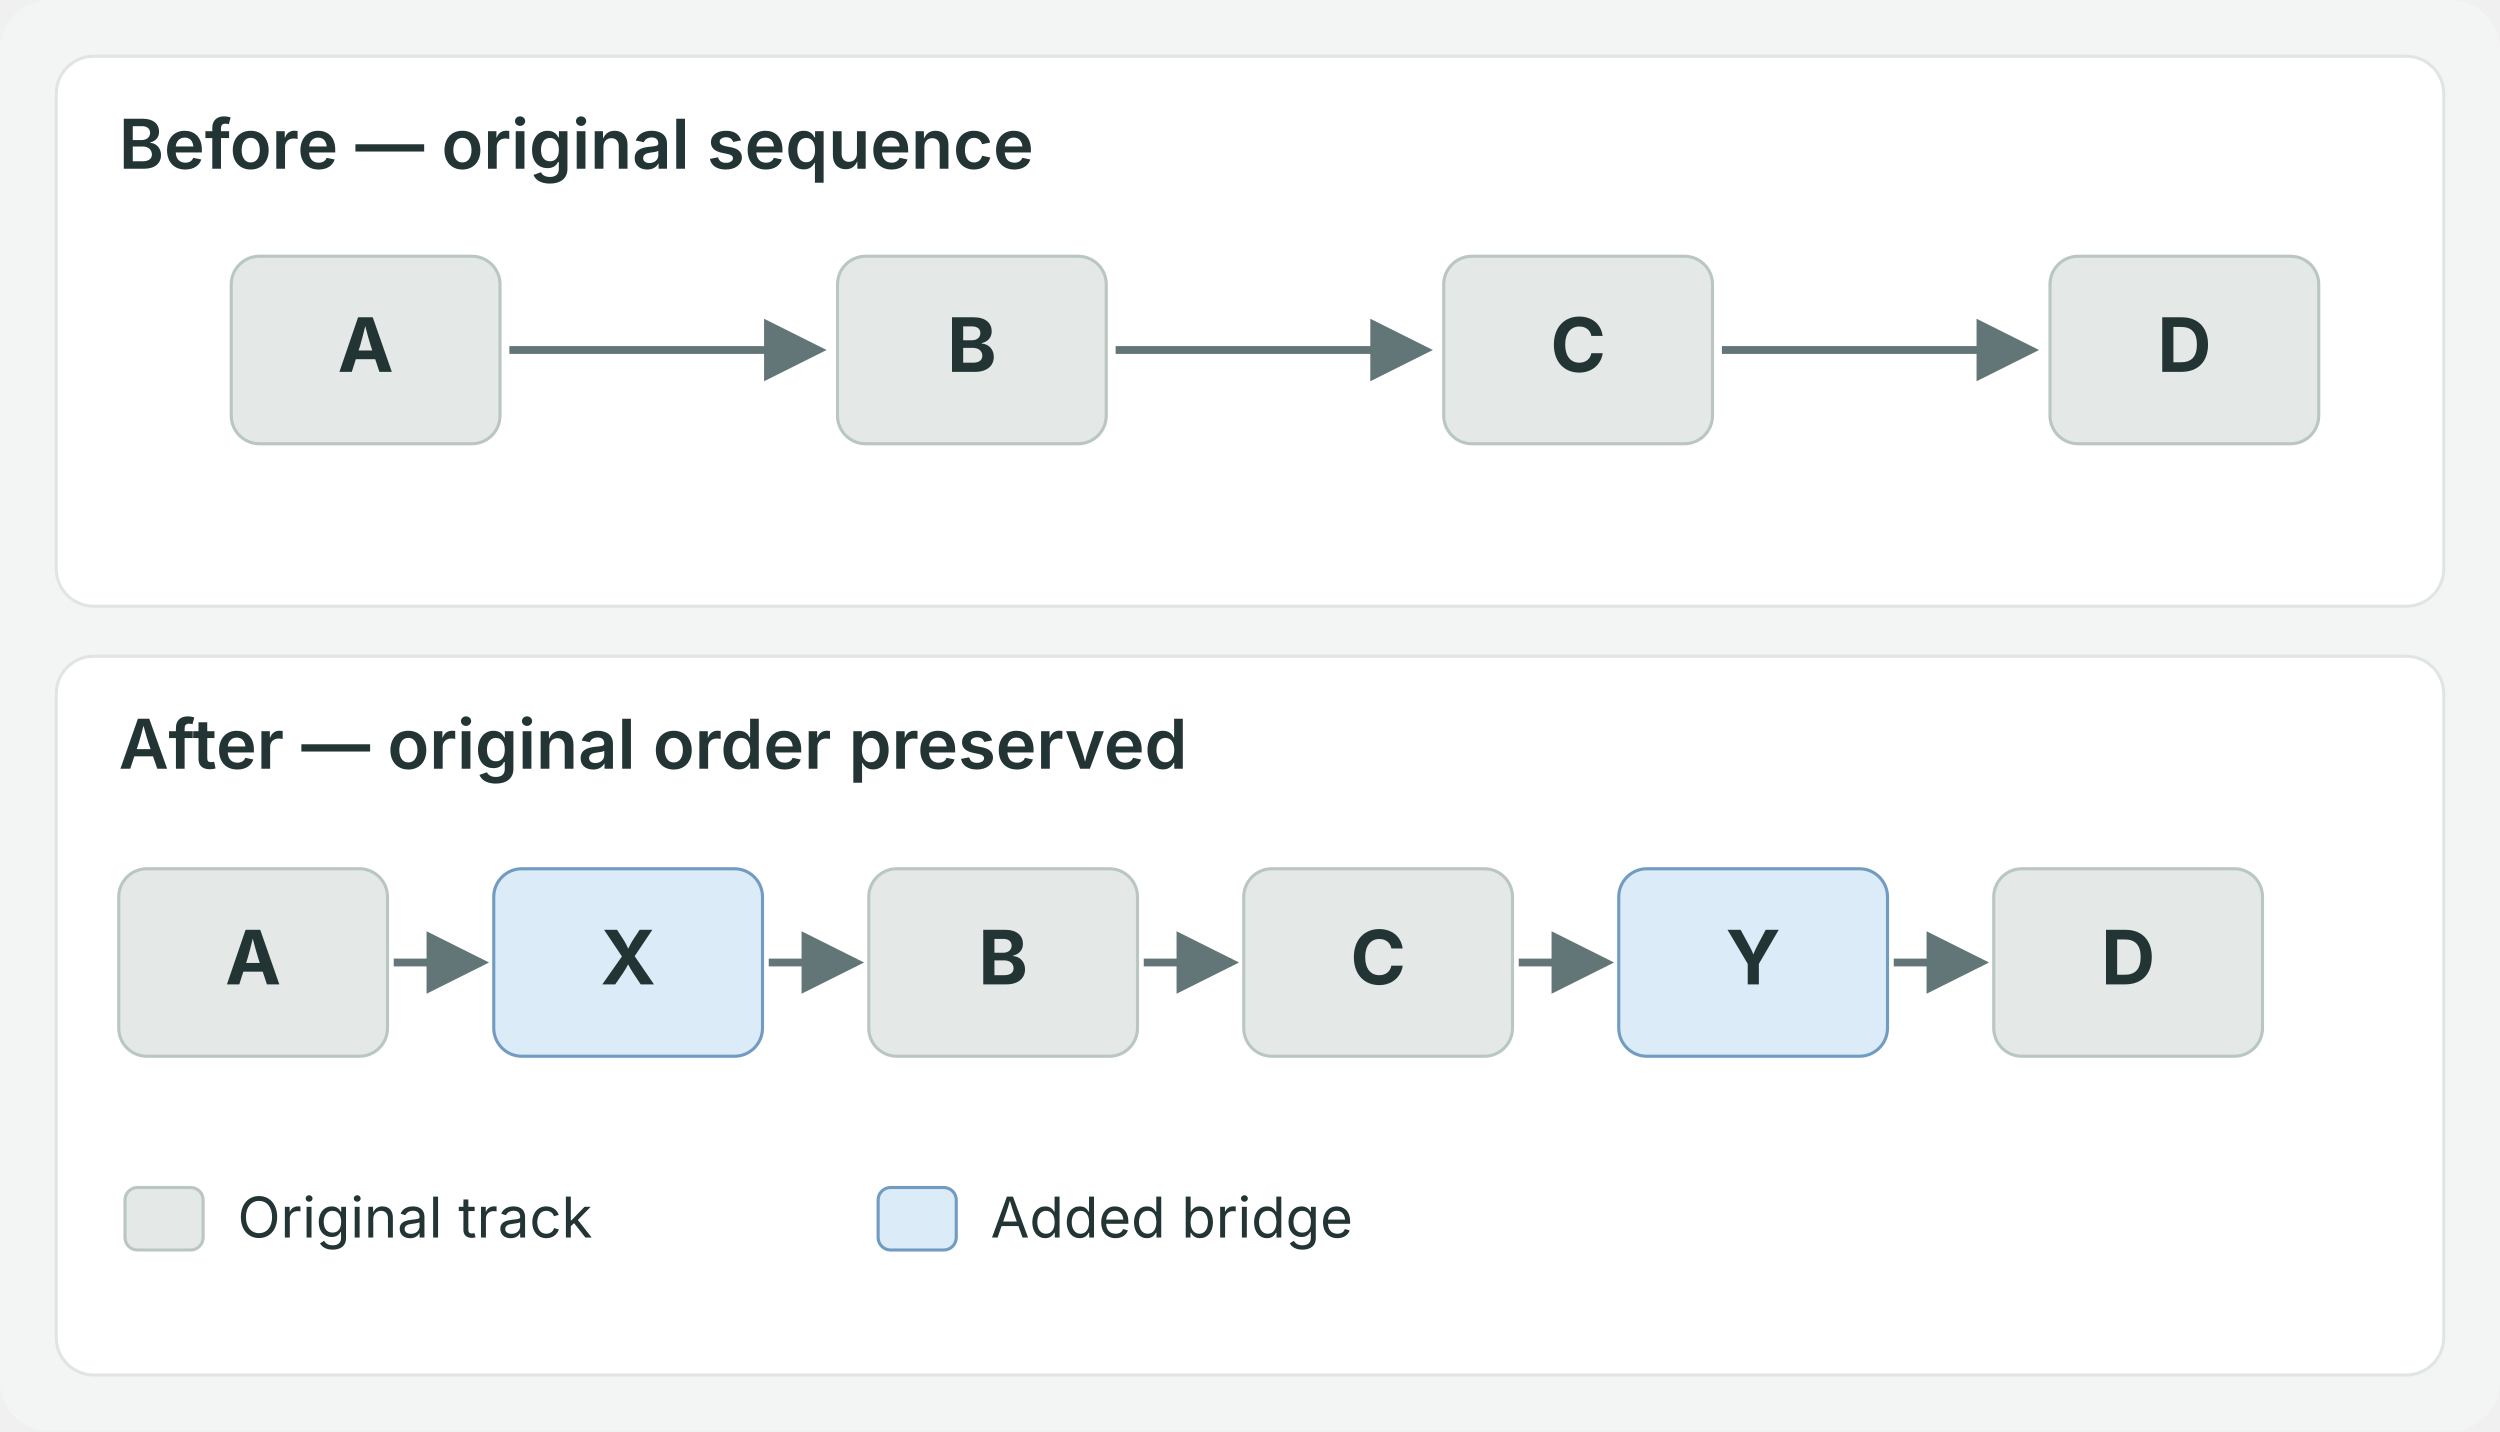
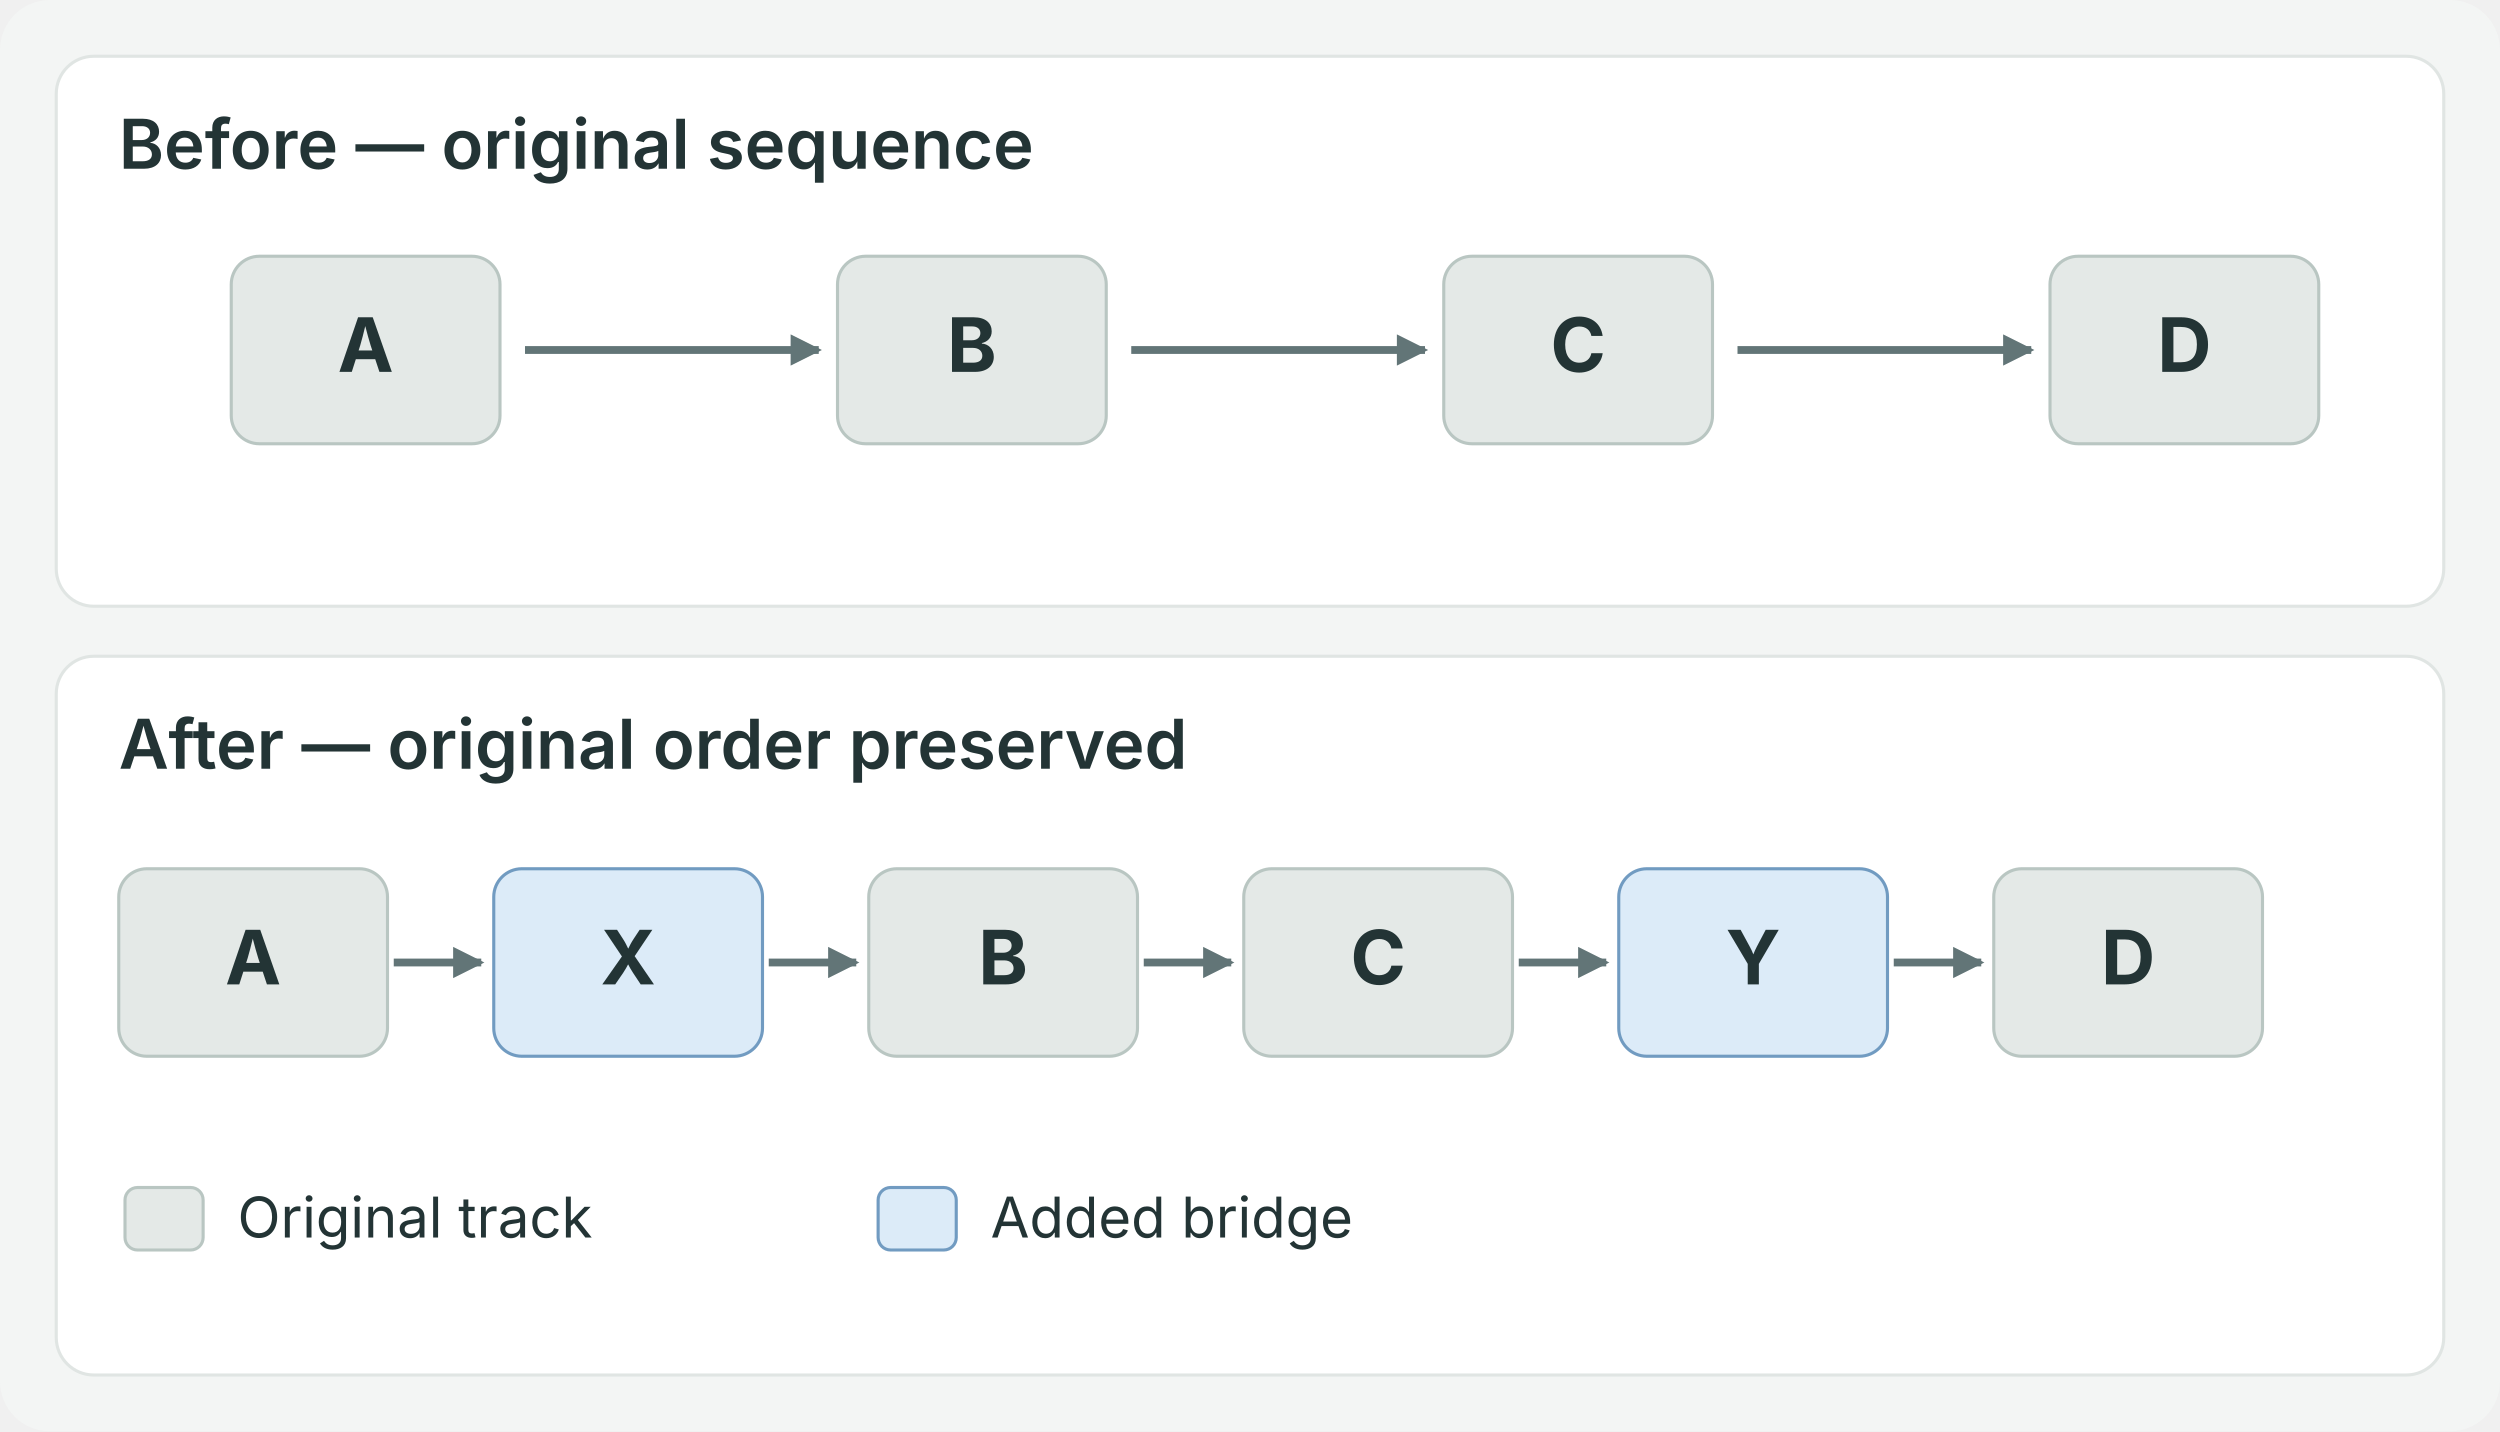
<svg xmlns="http://www.w3.org/2000/svg" width="800" height="458" viewBox="0 0 800 458" role="img" aria-labelledby="title description">
  <defs>
-     <marker id="arrow" markerWidth="8" markerHeight="8" refX="7" refY="4" orient="auto">
-       <path d="M0 0 L8 4 L0 8 Z" fill="#627577" />
+     <marker id="arrow" markerUnits="userSpaceOnUse" markerWidth="10" markerHeight="10" refX="9" refY="5" orient="auto-start-reverse">
+       <path d="M0 0 L10 5 L0 10 Z" fill="#627577" />
    </marker>
  </defs>
  <rect width="800" height="458" rx="16" fill="#f3f5f4" />
  <g font-family="system-ui, -apple-system, Segoe UI, sans-serif" fill="#233435">
    <rect x="18" y="18" width="764" height="176" rx="12" fill="#fff" stroke="#e0e5e3" />
    <rect x="18" y="210" width="764" height="230" rx="12" fill="#fff" stroke="#e0e5e3" />
    <text x="38" y="54" font-size="22" text-anchor="start" font-weight="600" fill="#233435">Before — original sequence</text>
    <text x="38" y="246" font-size="22" text-anchor="start" font-weight="600" fill="#233435">After — original order preserved</text>
    <rect x="74" y="82" width="86" height="60" rx="9" fill="#e4e9e7" stroke="#b9c6c2" />
    <text x="117" y="119" font-size="24" text-anchor="middle" font-weight="650" fill="#233435">A</text>
-     <path d="M163 112 L262 112" fill="none" stroke="#627577" stroke-width="2.5" marker-end="url(#arrow)" />
+     <path d="M168 112 L262 112" fill="none" stroke="#627577" stroke-width="2.5" marker-end="url(#arrow)" />
    <rect x="268" y="82" width="86" height="60" rx="9" fill="#e4e9e7" stroke="#b9c6c2" />
    <text x="311" y="119" font-size="24" text-anchor="middle" font-weight="650" fill="#233435">B</text>
-     <path d="M357 112 L456 112" fill="none" stroke="#627577" stroke-width="2.5" marker-end="url(#arrow)" />
+     <path d="M362 112 L456 112" fill="none" stroke="#627577" stroke-width="2.5" marker-end="url(#arrow)" />
    <rect x="462" y="82" width="86" height="60" rx="9" fill="#e4e9e7" stroke="#b9c6c2" />
    <text x="505" y="119" font-size="24" text-anchor="middle" font-weight="650" fill="#233435">C</text>
-     <path d="M551 112 L650 112" fill="none" stroke="#627577" stroke-width="2.5" marker-end="url(#arrow)" />
+     <path d="M556 112 L650 112" fill="none" stroke="#627577" stroke-width="2.5" marker-end="url(#arrow)" />
    <rect x="656" y="82" width="86" height="60" rx="9" fill="#e4e9e7" stroke="#b9c6c2" />
    <text x="699" y="119" font-size="24" text-anchor="middle" font-weight="650" fill="#233435">D</text>
    <rect x="38" y="278" width="86" height="60" rx="9" fill="#e4e9e7" stroke="#b9c6c2" />
    <text x="81" y="315" font-size="24" text-anchor="middle" font-weight="650" fill="#233435">A</text>
    <path d="M126 308 L154 308" fill="none" stroke="#627577" stroke-width="2.5" marker-end="url(#arrow)" />
    <rect x="158" y="278" width="86" height="60" rx="9" fill="#dcebf8" stroke="#719bc1" />
    <text x="201" y="315" font-size="24" text-anchor="middle" font-weight="650" fill="#233435">X</text>
    <path d="M246 308 L274 308" fill="none" stroke="#627577" stroke-width="2.5" marker-end="url(#arrow)" />
    <rect x="278" y="278" width="86" height="60" rx="9" fill="#e4e9e7" stroke="#b9c6c2" />
    <text x="321" y="315" font-size="24" text-anchor="middle" font-weight="650" fill="#233435">B</text>
    <path d="M366 308 L394 308" fill="none" stroke="#627577" stroke-width="2.5" marker-end="url(#arrow)" />
    <rect x="398" y="278" width="86" height="60" rx="9" fill="#e4e9e7" stroke="#b9c6c2" />
    <text x="441" y="315" font-size="24" text-anchor="middle" font-weight="650" fill="#233435">C</text>
    <path d="M486 308 L514 308" fill="none" stroke="#627577" stroke-width="2.5" marker-end="url(#arrow)" />
    <rect x="518" y="278" width="86" height="60" rx="9" fill="#dcebf8" stroke="#719bc1" />
    <text x="561" y="315" font-size="24" text-anchor="middle" font-weight="650" fill="#233435">Y</text>
    <path d="M606 308 L634 308" fill="none" stroke="#627577" stroke-width="2.5" marker-end="url(#arrow)" />
    <rect x="638" y="278" width="86" height="60" rx="9" fill="#e4e9e7" stroke="#b9c6c2" />
    <text x="681" y="315" font-size="24" text-anchor="middle" font-weight="650" fill="#233435">D</text>
    <rect x="40" y="380" width="25" height="20" rx="4" fill="#e4e9e7" stroke="#b9c6c2" />
    <text x="76" y="396" font-size="18" text-anchor="start" font-weight="400" fill="#233435">Original track</text>
    <rect x="281" y="380" width="25" height="20" rx="4" fill="#dcebf8" stroke="#719bc1" />
    <text x="317" y="396" font-size="18" text-anchor="start" font-weight="400" fill="#233435">Added bridge</text>
  </g>
</svg>
